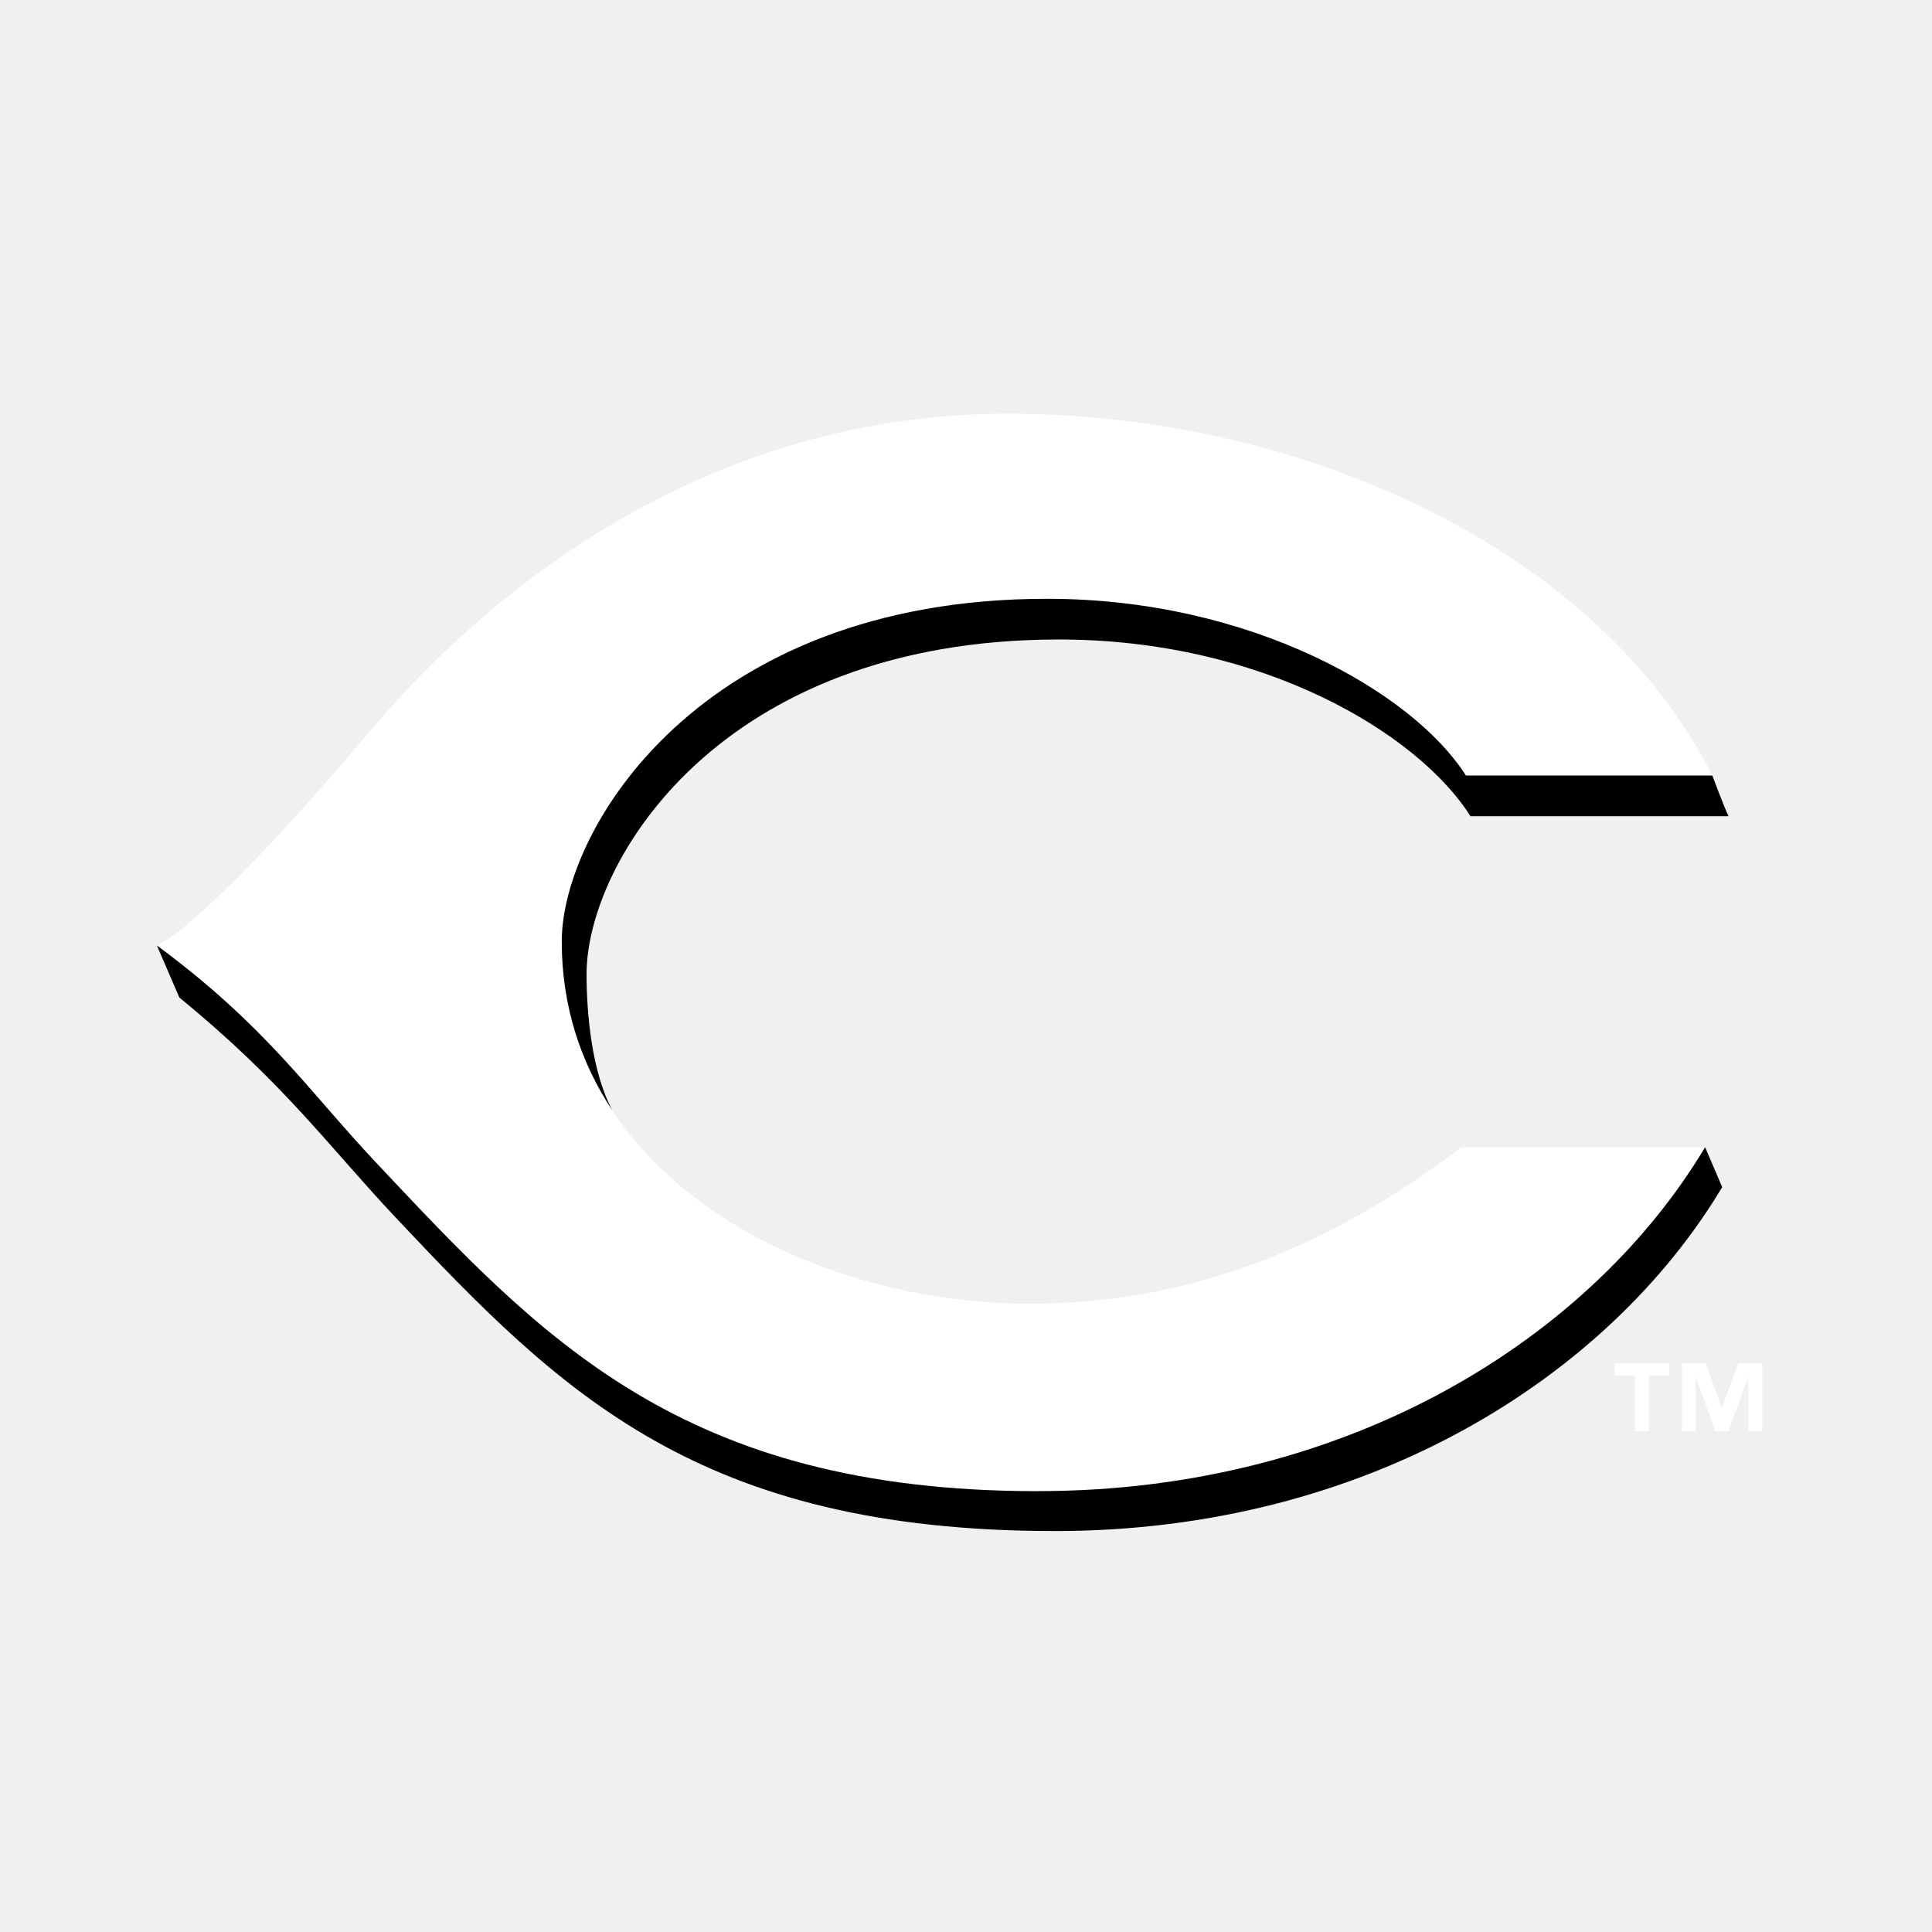
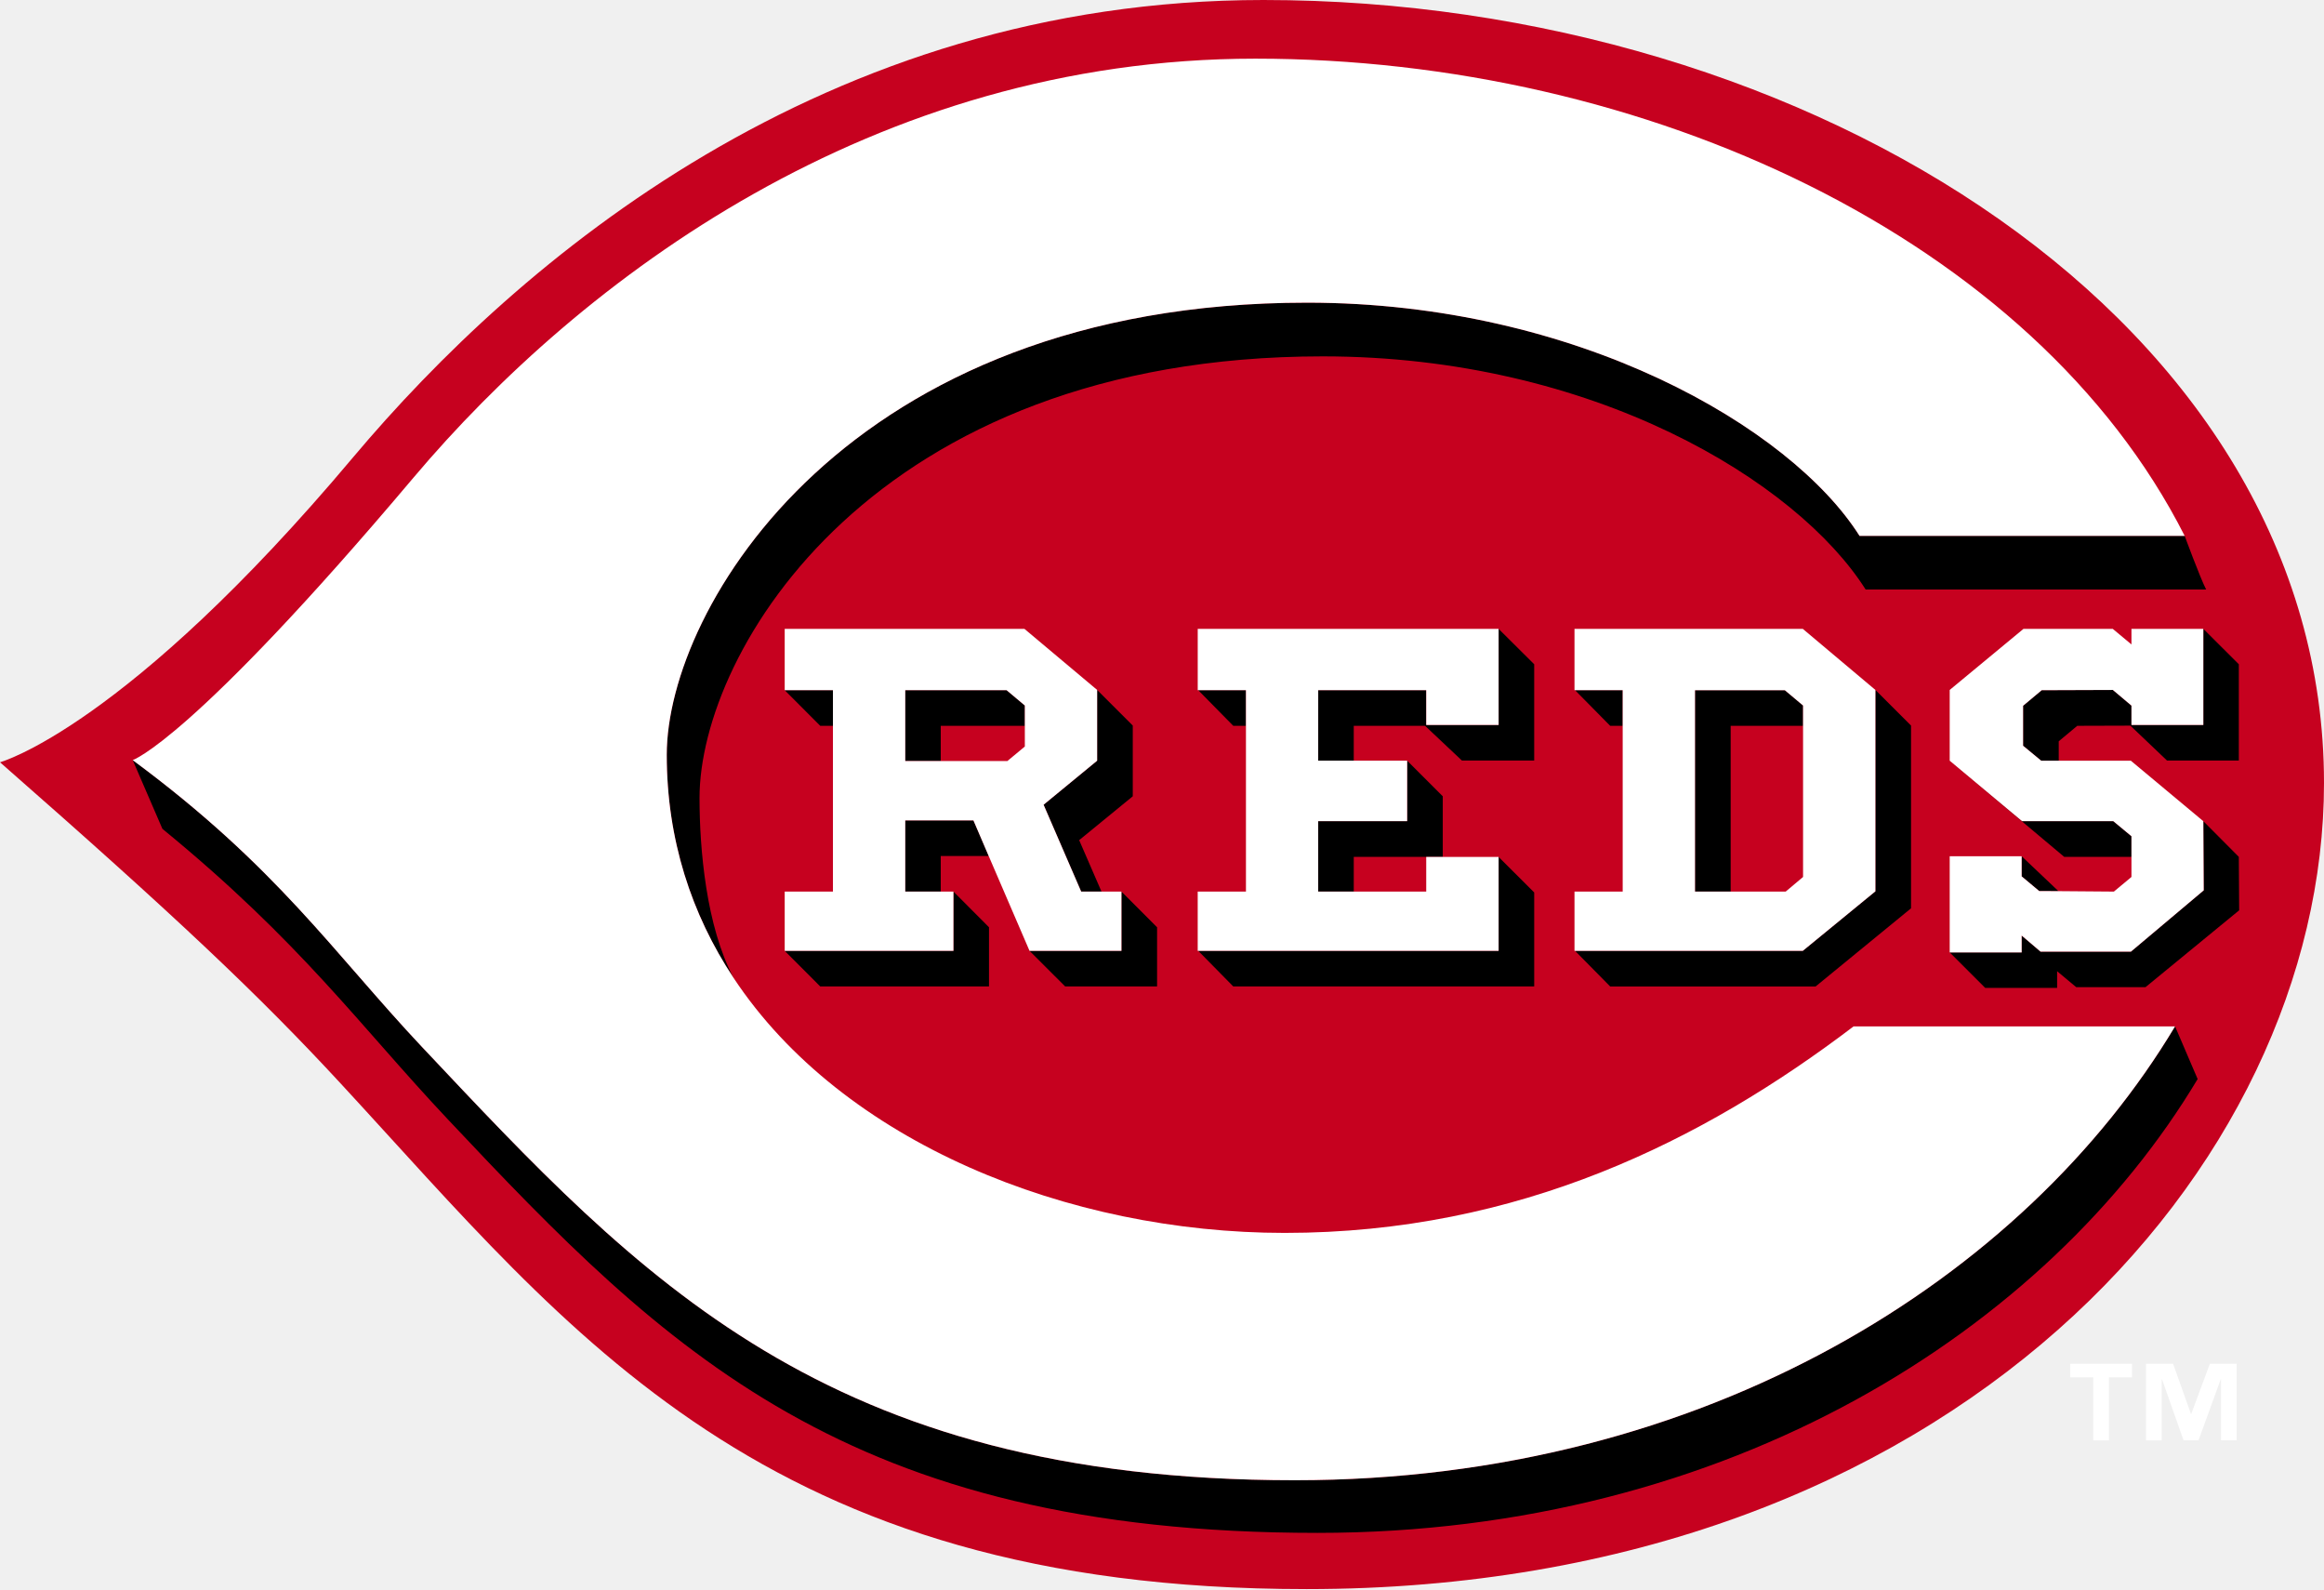
- <svg xmlns="http://www.w3.org/2000/svg" viewBox="0 0 300 300">
-   <path fill="#fff" d="M162.59 92.98c-54.13 0-75.37 35.98-75.37 53.21 0 9.98 2.91 18.75 7.85 26.23 12.83 19.4 39.43 30.02 64.88 30.02 27.57 0 49.25-10.84 66.96-24.29h37.84c-17.64 29.46-55.13 53.4-103.59 53.4-55.33 0-77.09-23.74-102.71-50.95-10.51-11.16-17.08-21.24-34.1-33.79 0 0 .53-.18 1.76-1.02 3.36-2.29 12.16-9.55 31.29-32.21 19.74-23.38 53.31-49.33 99.12-49.33s91.62 21.12 109.37 56.17h-38.27c-8.06-12.75-33.19-27.44-65.02-27.44Zm96.63 120.59h-3.19v8.66h-2.16v-8.66h-3.18v-1.89h8.53Zm12.27 8.65v-8.39h-.04l-3.06 8.39h-2.08l-2.95-8.39h-.05v8.4h-2.15v-10.55h3.73l2.44 6.9h.05l2.55-6.9h3.71v10.54Z" />
-   <path d="M161.18 231.54c48.46 0 85.96-23.94 103.59-53.4l2.65 6.2c-17.63 29.46-55.13 53.4-103.58 53.4-55.34 0-76.73-21.42-102.35-48.63-10.51-11.15-17.27-20.82-33.64-34.21l-3.49-8.09c17.02 12.56 23.58 22.63 34.1 33.79 25.62 27.21 47.37 50.95 102.71 50.95Zm3.255-132.24c-52.916.002-73.355 34.731-73.355 51.96 0 5.92.76 15.08 4 21.16-4.94-7.48-7.85-16.25-7.85-26.23 0-17.23 21.24-53.21 75.37-53.21 31.83 0 56.95 14.69 65.02 27.44h38.27s1.8 4.86 2.52 6.32h-40.07c-8.07-12.749-32.088-27.439-63.905-27.44" />
+ <svg xmlns="http://www.w3.org/2000/svg" viewBox="0 0 281.098 192.163">
+   <path d="M158.008 192.163c78.275 0 123.09-51.093 123.09-97.48C281.098 39.126 219.06 0 152.82 0 99.633 0 62.774 31.466 42.716 55.292 15.206 88.02 0 92.177 0 92.177c21.315 18.69 31.345 28.172 41.243 38.885 27.913 30.203 51.028 61.1 116.765 61.1z" fill="#C6011F" />
+   <path d="M156.64 178.997c-56.86 0-79.222-24.394-105.558-52.355-10.79-11.47-17.553-21.815-35.032-34.73l3.594 8.315c16.805 13.755 23.752 23.688 34.543 35.15 26.34 27.982 48.314 49.987 105.174 49.987 49.794 0 88.326-24.604 106.453-54.88l-2.73-6.368c-18.124 30.287-56.656 54.88-106.444 54.88z" />
+   <path d="M158.097 36.6c-55.617 0-77.45 36.97-77.45 54.67 0 10.25 3 19.302 8.083 26.985-3.326-6.25-4.12-15.66-4.12-21.753 0-17.72 21-53.408 75.386-53.408 32.697 0 57.37 15.102 65.662 28.194h41.185c-.763-1.495-2.594-6.483-2.594-6.483H224.92C216.635 51.692 190.805 36.6 158.097 36.6z" />
+   <path d="M51.08 126.642c26.337 27.96 48.7 52.355 105.558 52.355 49.788 0 88.32-24.595 106.442-54.88H224.2c-18.196 13.816-40.485 24.972-68.815 24.972-26.16 0-53.47-10.914-66.656-30.835-5.084-7.682-8.083-16.733-8.083-26.984 0-17.7 21.832-54.67 77.45-54.67 32.707 0 58.537 15.092 66.825 28.205h39.327c-18.25-36-65.32-57.712-112.405-57.712-46.235 0-81.574 26.667-101.843 50.682-26.87 31.844-33.953 34.14-33.953 34.14 17.478 12.912 24.24 23.256 35.03 34.727z" fill="#FFF" />
+   <g>
+     <path d="M181.265 87.662h-8.756v-4.2h-13.066v8.526h4.3v-4.22h8.623l4.457 4.198h8.745v-11.64l-4.305-4.28M144.932 114.98l4.236 4.306h36.401V107.92l-4.305-4.294v11.355M159.444 99.302v8.513h4.3v-4.198h10.765v-7.325l-4.306-4.304v7.314M144.932 83.463l4.236 4.305h1.536v-4.305M94.913 83.463l4.298 4.305h1.538v-4.305M94.913 114.98l4.298 4.306h20.413v-7.156l-4.3-4.315v7.166M126.226 97.313l4.547 10.502h2.457l-2.7-6.22 6.483-5.303v-8.556l-4.31-4.304v8.556M109.493 99.207v8.608h4.294v-4.304h5.8l-1.848-4.303M135.645 114.98h-11.118l4.31 4.306h11.117v-7.156l-4.31-4.315M123.958 87.768v-2.453l-2.205-1.852h-12.26v8.567h4.294v-4.262" />
+     <path fill="#FFF" d="M159.444 83.463h13.065v4.2h8.755V76.044H144.87v7.418H150.703v24.352h-5.835v7.166H181.264v-11.354h-8.756v4.19h-13.067V99.3h10.76v-7.314h-10.76M135.645 107.815h-4.872l-4.546-10.503 6.478-5.325V83.43l-8.798-7.386H94.913v7.418h5.835v24.352h-5.835v7.166h20.41v-7.166h-5.83v-8.608h8.246l1.846 4.304 4.94 11.47h11.12v-7.165zM113.787 92.03h-4.294v-8.567h12.26l2.205 1.853V90.272l-2.115 1.758h-8.056z" />
+     <path d="M190.51 83.463l4.247 4.305h1.515v-4.305M218.087 87.768v-2.453l-2.205-1.852h-10.865v24.352h4.314V87.768" />
+     <path d="M226.838 107.784l-8.782 7.197H190.51l4.247 4.306h24.851l11.54-9.45v-22.1l-4.31-4.304M255.614 99.302H244.58l-8.755-7.314 13.854 11.63h8.128v-2.496M270.795 103.617l-4.293-4.315.047 8.365-8.804 7.41H246.81l-2.282-1.947v2.04h-8.703l4.298 4.295h8.694v-2.02l2.31 1.925h8.386l11.324-9.292M257.808 87.662v-2.336l-2.247-1.894-8.607.03-2.252 1.885v4.83l2.19 1.81h2.12v-2.346l2.242-1.872 6.425-.02 4.43 4.218h8.688v-11.64l-4.293-4.28V87.66M246.654 107.752l2.325.01-4.452-4.22v2.43" />
+     <path d="M226.838 107.784V83.432l-8.782-7.387h-27.614v7.418H196.272v24.352H190.442v7.166h27.614l8.782-7.196zm-17.507.03h-4.314v-24.35h10.866l2.205 1.852V106.047l-2.1 1.768h-6.656zM244.528 113.13l2.283 1.946h10.936l8.803-7.41-.048-8.364-8.767-7.314H246.89l-2.19-1.81v-4.83l2.253-1.885 8.608-.03 2.248 1.893v2.336h8.694V76.045h-8.694v1.883l-2.262-1.883H244.75l-8.925 7.387v8.556l8.756 7.314h11.034l2.194 1.82V106.047l-2.125 1.768-6.704-.053-2.326-.01-2.126-1.78v-2.43h-8.703v11.63h8.703" fill="#FFF" />
+   </g>
+   <path d="M257.877 166.558h-2.79v7.62h-1.9v-7.62h-2.793v-1.642h7.483v1.642zm12.655 7.608h-1.89v-7.356h-.046l-2.672 7.356h-1.816l-2.594-7.356h-.047v7.367h-1.894v-9.26h3.273l2.152 6.05h.047l2.247-6.05h3.24v9.25z" fill="#FFF" />
</svg>
